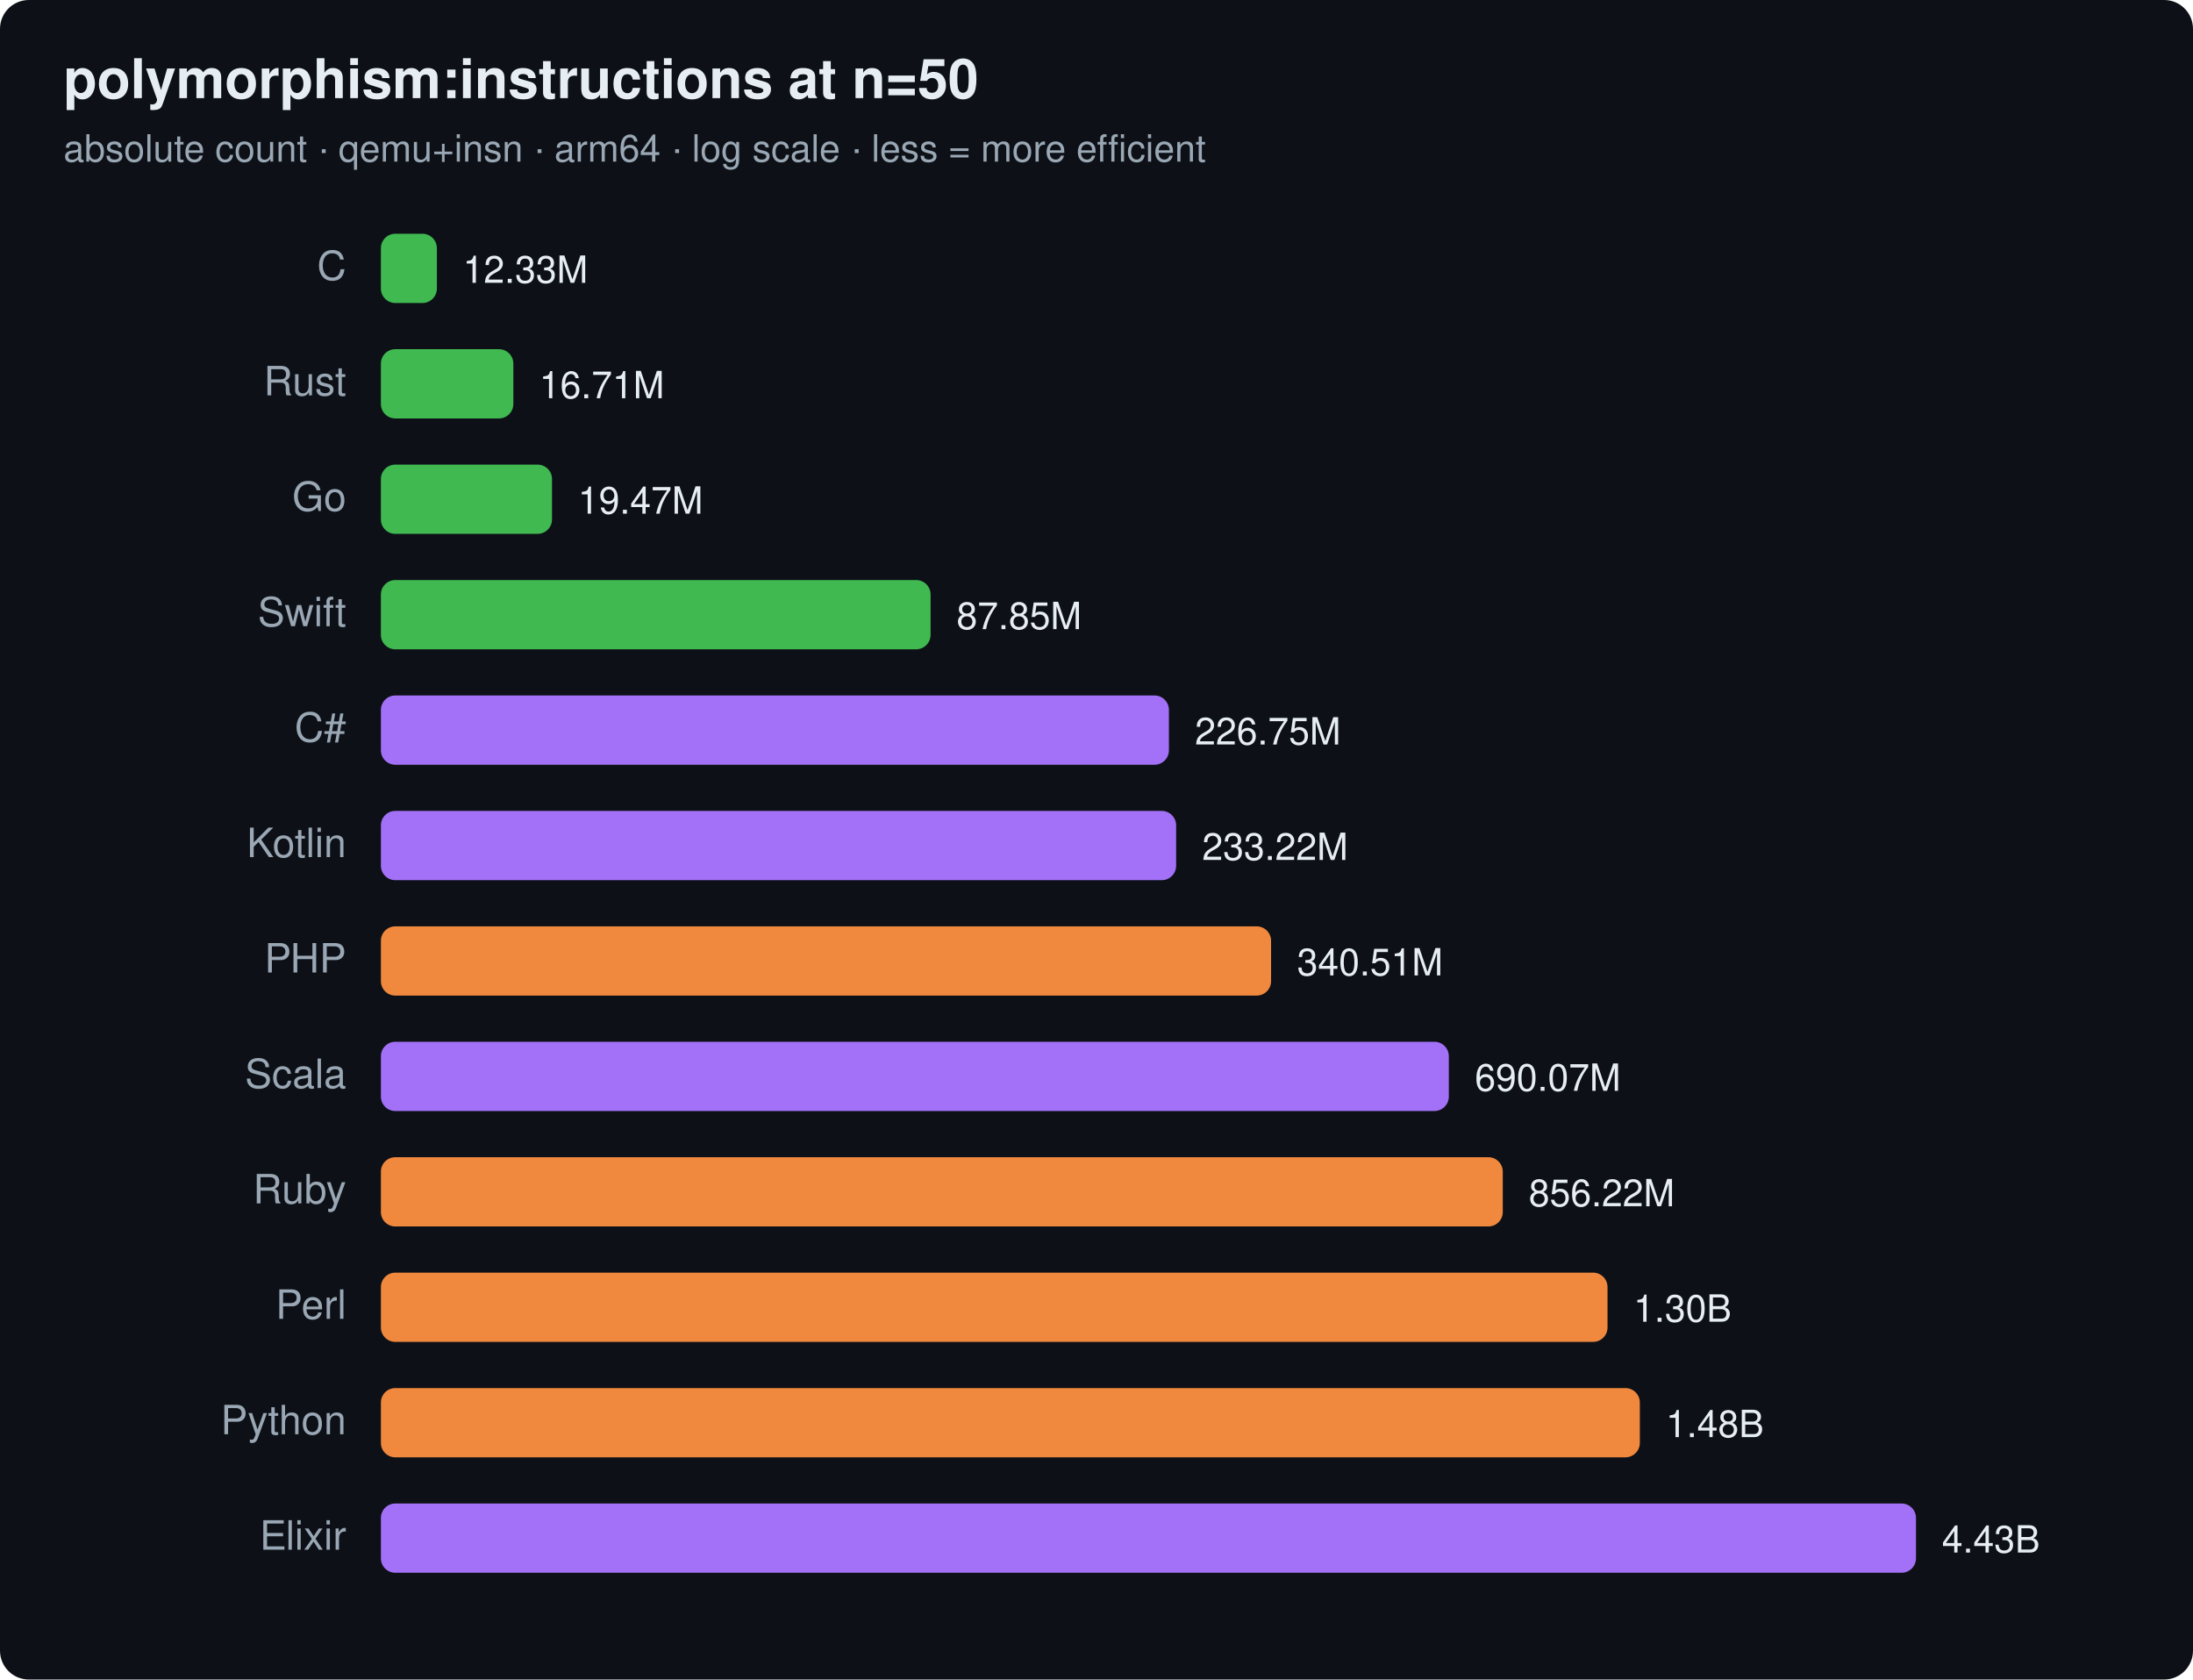
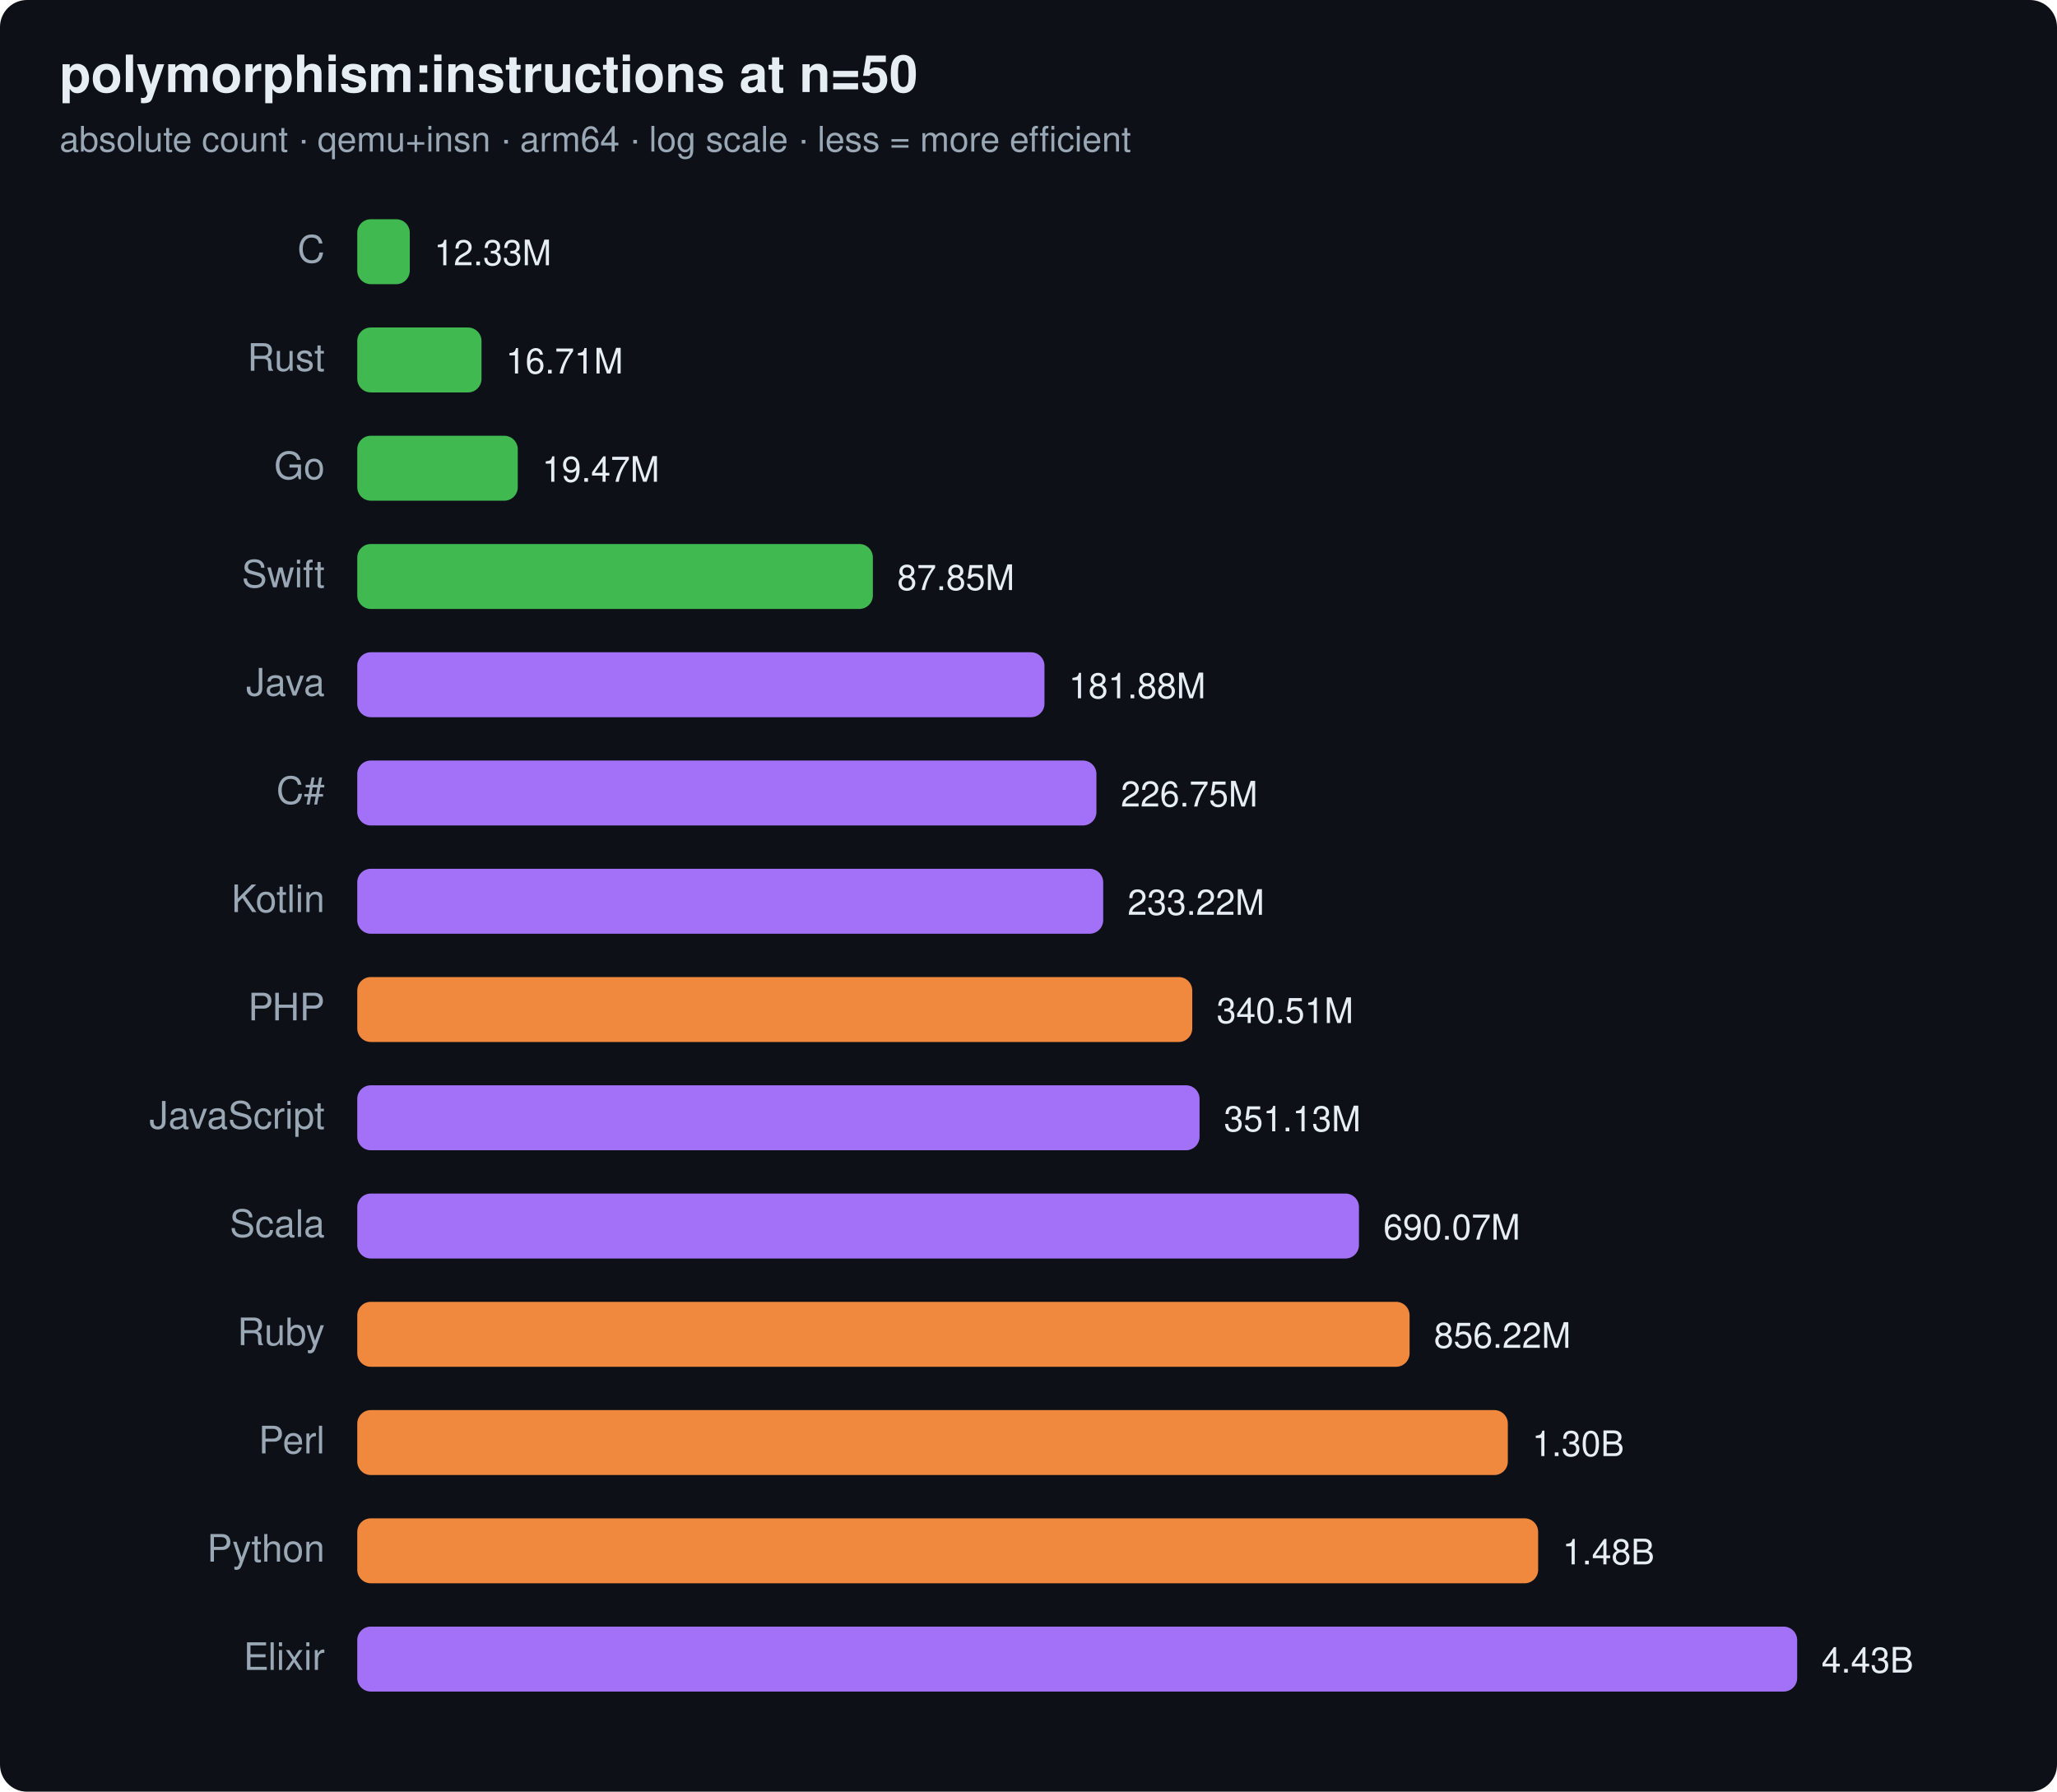
- <svg xmlns="http://www.w3.org/2000/svg" width="760" height="582" viewBox="0 0 760 582" font-family="ui-sans-serif,system-ui,Segoe UI,Helvetica,Arial">
-   <rect width="760" height="582" rx="10" fill="#0d1117" />
+ <svg xmlns="http://www.w3.org/2000/svg" width="760" height="662" viewBox="0 0 760 662" font-family="ui-sans-serif,system-ui,Segoe UI,Helvetica,Arial">
+   <rect width="760" height="662" rx="10" fill="#0d1117" />
  <text x="22" y="34" font-size="19" font-weight="700" fill="#e6edf3">polymorphism:instructions at n=50</text>
  <text x="22" y="56" font-size="13" fill="#9aa7b4">absolute count · qemu+insn · arm64 · log scale · less = more efficient</text>
  <text x="120" y="97" text-anchor="end" font-size="14" fill="#9aa7b4">C</text>
  <rect x="132" y="81" width="19.4" height="24" rx="5" fill="#3fb950" />
  <text x="160.4" y="98" font-size="13" fill="#e6edf3">12.33M</text>
  <text x="120" y="137" text-anchor="end" font-size="14" fill="#9aa7b4">Rust</text>
  <rect x="132" y="121" width="45.9" height="24" rx="5" fill="#3fb950" />
  <text x="186.9" y="138" font-size="13" fill="#e6edf3">16.71M</text>
  <text x="120" y="177" text-anchor="end" font-size="14" fill="#9aa7b4">Go</text>
  <rect x="132" y="161" width="59.3" height="24" rx="5" fill="#3fb950" />
  <text x="200.3" y="178" font-size="13" fill="#e6edf3">19.47M</text>
  <text x="120" y="217" text-anchor="end" font-size="14" fill="#9aa7b4">Swift</text>
  <rect x="132" y="201" width="190.5" height="24" rx="5" fill="#3fb950" />
  <text x="331.5" y="218" font-size="13" fill="#e6edf3">87.85M</text>
-   <text x="120" y="257" text-anchor="end" font-size="14" fill="#9aa7b4">C#</text>
-   <rect x="132" y="241" width="273.1" height="24" rx="5" fill="#a371f7" />
-   <text x="414.1" y="258" font-size="13" fill="#e6edf3">226.75M</text>
-   <text x="120" y="297" text-anchor="end" font-size="14" fill="#9aa7b4">Kotlin</text>
-   <rect x="132" y="281" width="275.6" height="24" rx="5" fill="#a371f7" />
-   <text x="416.6" y="298" font-size="13" fill="#e6edf3">233.22M</text>
-   <text x="120" y="337" text-anchor="end" font-size="14" fill="#9aa7b4">PHP</text>
-   <rect x="132" y="321" width="308.5" height="24" rx="5" fill="#f0883e" />
-   <text x="449.5" y="338" font-size="13" fill="#e6edf3">340.51M</text>
-   <text x="120" y="377" text-anchor="end" font-size="14" fill="#9aa7b4">Scala</text>
-   <rect x="132" y="361" width="370.1" height="24" rx="5" fill="#a371f7" />
-   <text x="511.1" y="378" font-size="13" fill="#e6edf3">690.07M</text>
-   <text x="120" y="417" text-anchor="end" font-size="14" fill="#9aa7b4">Ruby</text>
-   <rect x="132" y="401" width="388.8" height="24" rx="5" fill="#f0883e" />
-   <text x="529.8" y="418" font-size="13" fill="#e6edf3">856.22M</text>
-   <text x="120" y="457" text-anchor="end" font-size="14" fill="#9aa7b4">Perl</text>
-   <rect x="132" y="441" width="425.1" height="24" rx="5" fill="#f0883e" />
-   <text x="566.1" y="458" font-size="13" fill="#e6edf3">1.30B</text>
-   <text x="120" y="497" text-anchor="end" font-size="14" fill="#9aa7b4">Python</text>
-   <rect x="132" y="481" width="436.3" height="24" rx="5" fill="#f0883e" />
-   <text x="577.3" y="498" font-size="13" fill="#e6edf3">1.48B</text>
-   <text x="120" y="537" text-anchor="end" font-size="14" fill="#9aa7b4">Elixir</text>
-   <rect x="132" y="521" width="532.0" height="24" rx="5" fill="#a371f7" />
-   <text x="673.0" y="538" font-size="13" fill="#e6edf3">4.43B</text>
+   <text x="120" y="257" text-anchor="end" font-size="14" fill="#9aa7b4">Java</text>
+   <rect x="132" y="241" width="253.9" height="24" rx="5" fill="#a371f7" />
+   <text x="394.9" y="258" font-size="13" fill="#e6edf3">181.88M</text>
+   <text x="120" y="297" text-anchor="end" font-size="14" fill="#9aa7b4">C#</text>
+   <rect x="132" y="281" width="273.1" height="24" rx="5" fill="#a371f7" />
+   <text x="414.1" y="298" font-size="13" fill="#e6edf3">226.75M</text>
+   <text x="120" y="337" text-anchor="end" font-size="14" fill="#9aa7b4">Kotlin</text>
+   <rect x="132" y="321" width="275.6" height="24" rx="5" fill="#a371f7" />
+   <text x="416.6" y="338" font-size="13" fill="#e6edf3">233.22M</text>
+   <text x="120" y="377" text-anchor="end" font-size="14" fill="#9aa7b4">PHP</text>
+   <rect x="132" y="361" width="308.5" height="24" rx="5" fill="#f0883e" />
+   <text x="449.5" y="378" font-size="13" fill="#e6edf3">340.51M</text>
+   <text x="120" y="417" text-anchor="end" font-size="14" fill="#9aa7b4">JavaScript</text>
+   <rect x="132" y="401" width="311.2" height="24" rx="5" fill="#a371f7" />
+   <text x="452.2" y="418" font-size="13" fill="#e6edf3">351.13M</text>
+   <text x="120" y="457" text-anchor="end" font-size="14" fill="#9aa7b4">Scala</text>
+   <rect x="132" y="441" width="370.1" height="24" rx="5" fill="#a371f7" />
+   <text x="511.1" y="458" font-size="13" fill="#e6edf3">690.07M</text>
+   <text x="120" y="497" text-anchor="end" font-size="14" fill="#9aa7b4">Ruby</text>
+   <rect x="132" y="481" width="388.8" height="24" rx="5" fill="#f0883e" />
+   <text x="529.8" y="498" font-size="13" fill="#e6edf3">856.22M</text>
+   <text x="120" y="537" text-anchor="end" font-size="14" fill="#9aa7b4">Perl</text>
+   <rect x="132" y="521" width="425.1" height="24" rx="5" fill="#f0883e" />
+   <text x="566.1" y="538" font-size="13" fill="#e6edf3">1.30B</text>
+   <text x="120" y="577" text-anchor="end" font-size="14" fill="#9aa7b4">Python</text>
+   <rect x="132" y="561" width="436.3" height="24" rx="5" fill="#f0883e" />
+   <text x="577.3" y="578" font-size="13" fill="#e6edf3">1.48B</text>
+   <text x="120" y="617" text-anchor="end" font-size="14" fill="#9aa7b4">Elixir</text>
+   <rect x="132" y="601" width="532.0" height="24" rx="5" fill="#a371f7" />
+   <text x="673.0" y="618" font-size="13" fill="#e6edf3">4.43B</text>
</svg>
